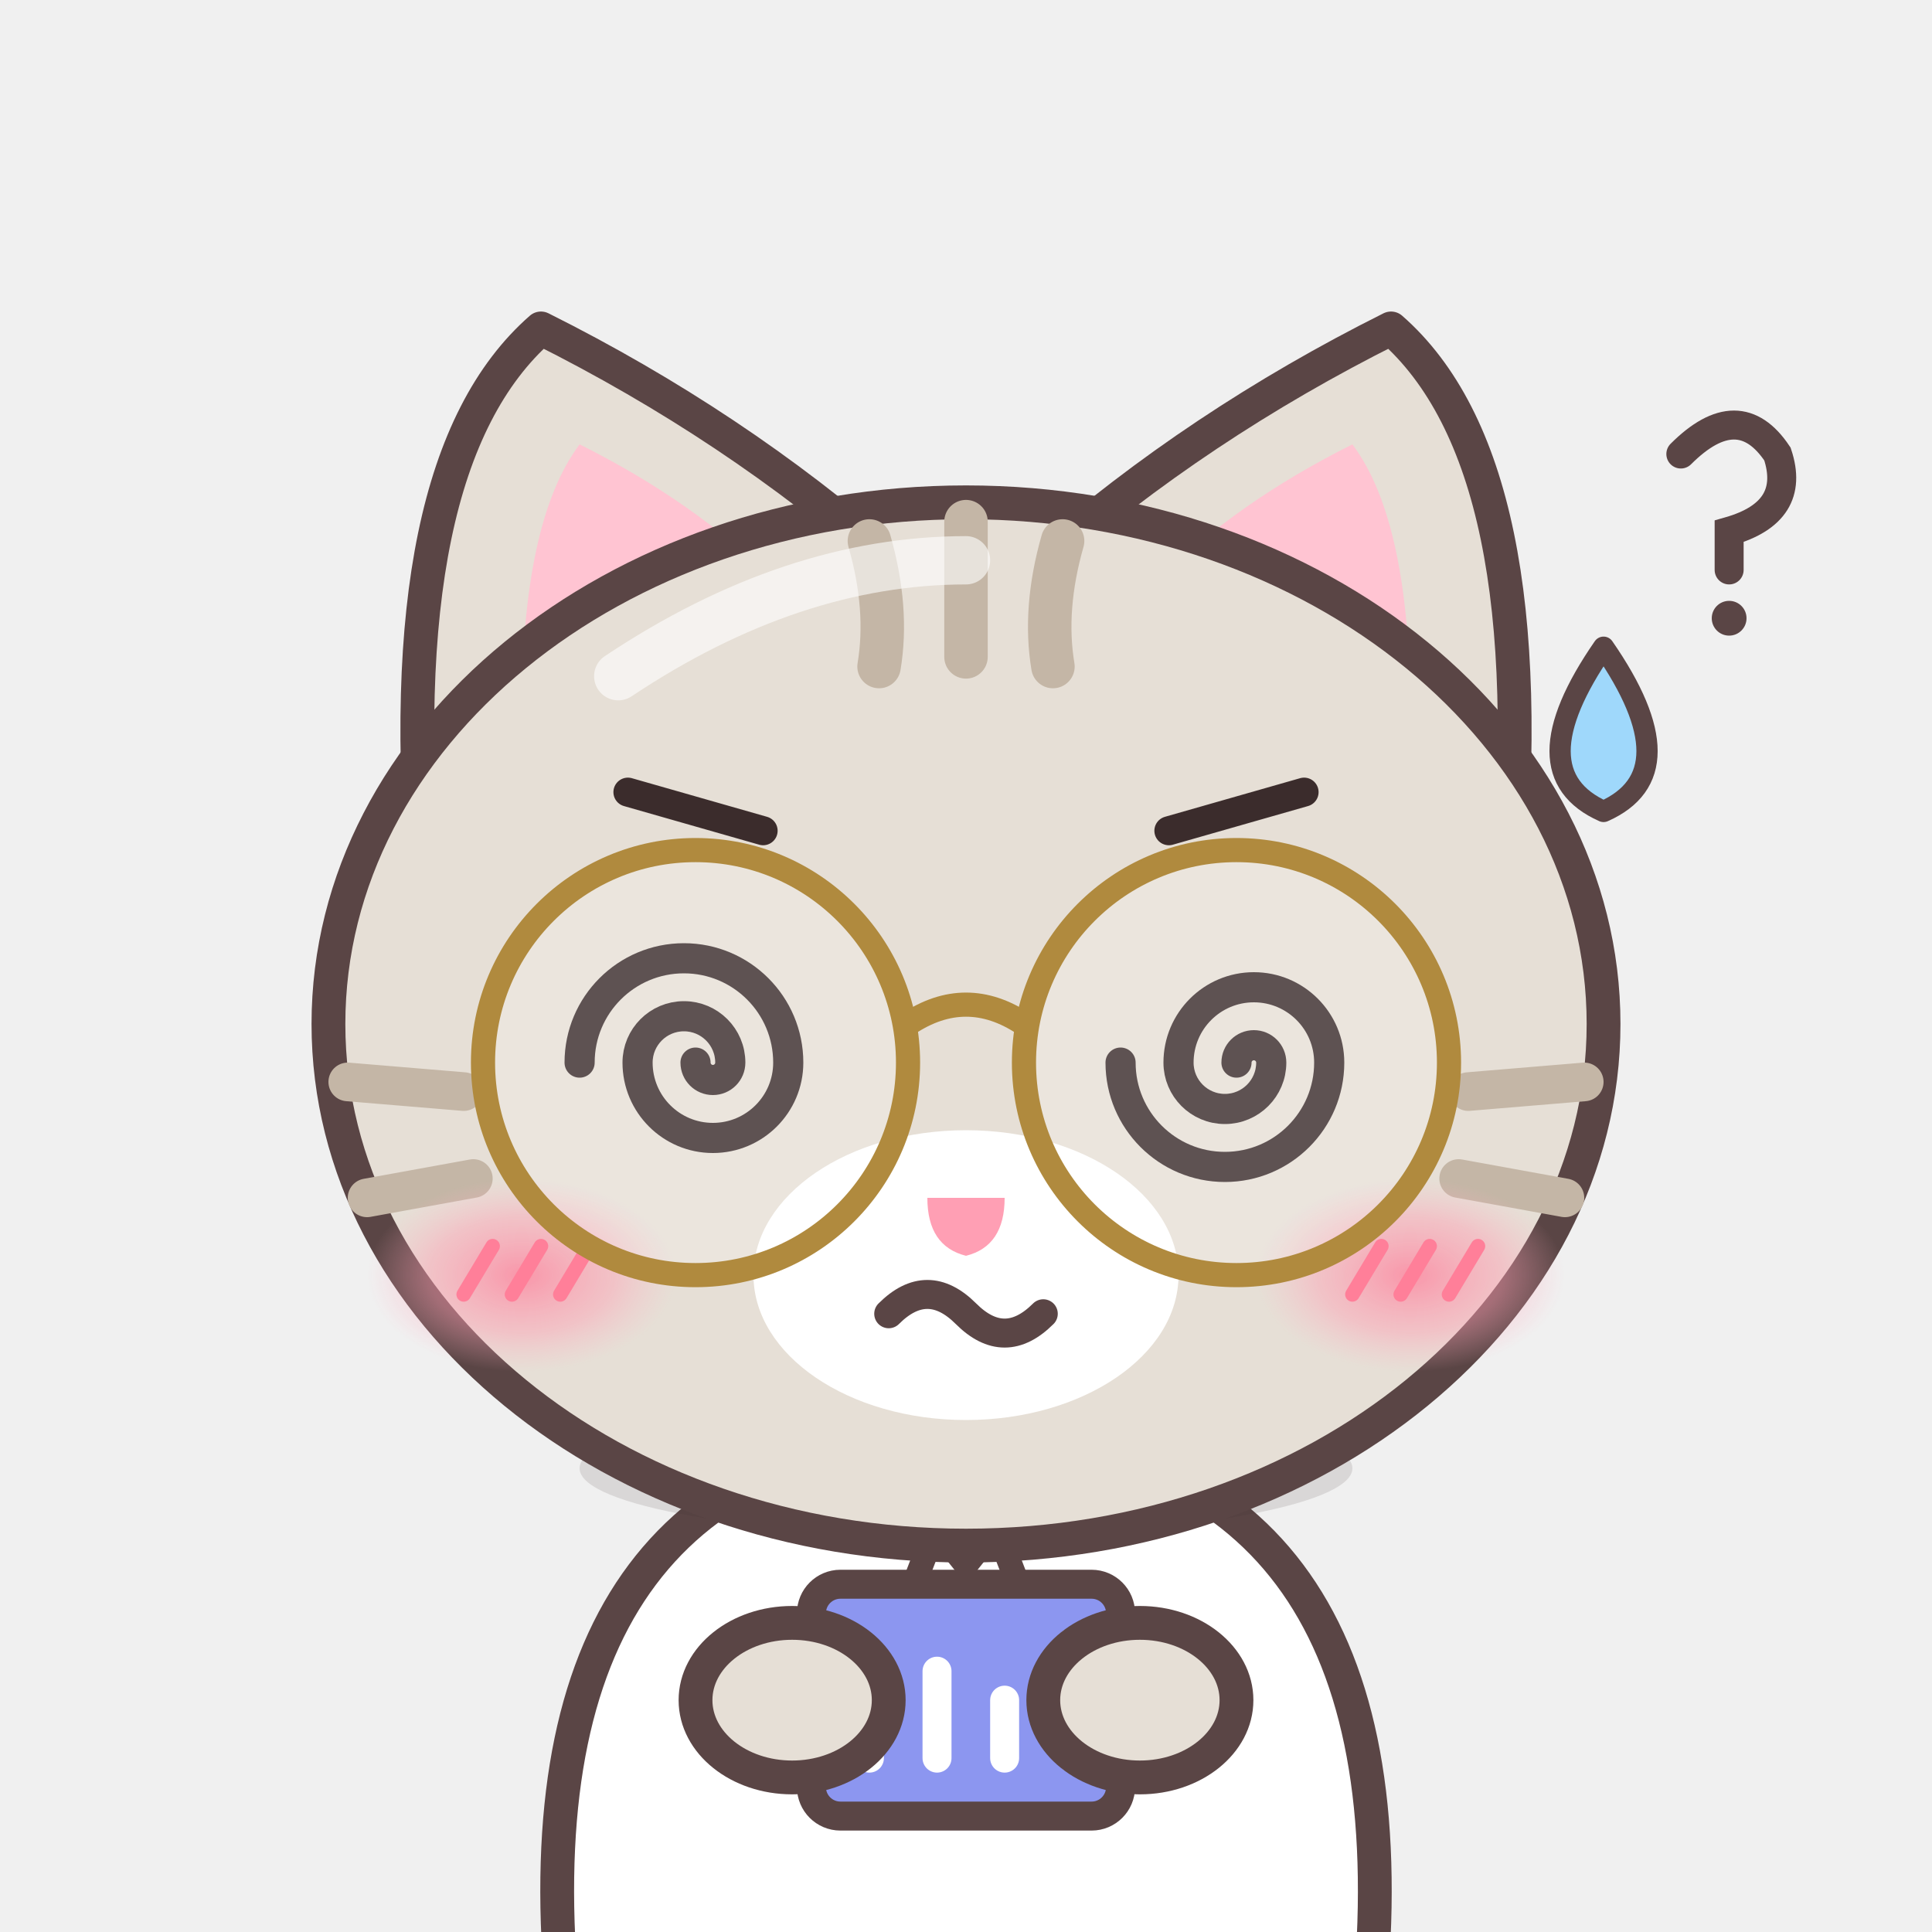
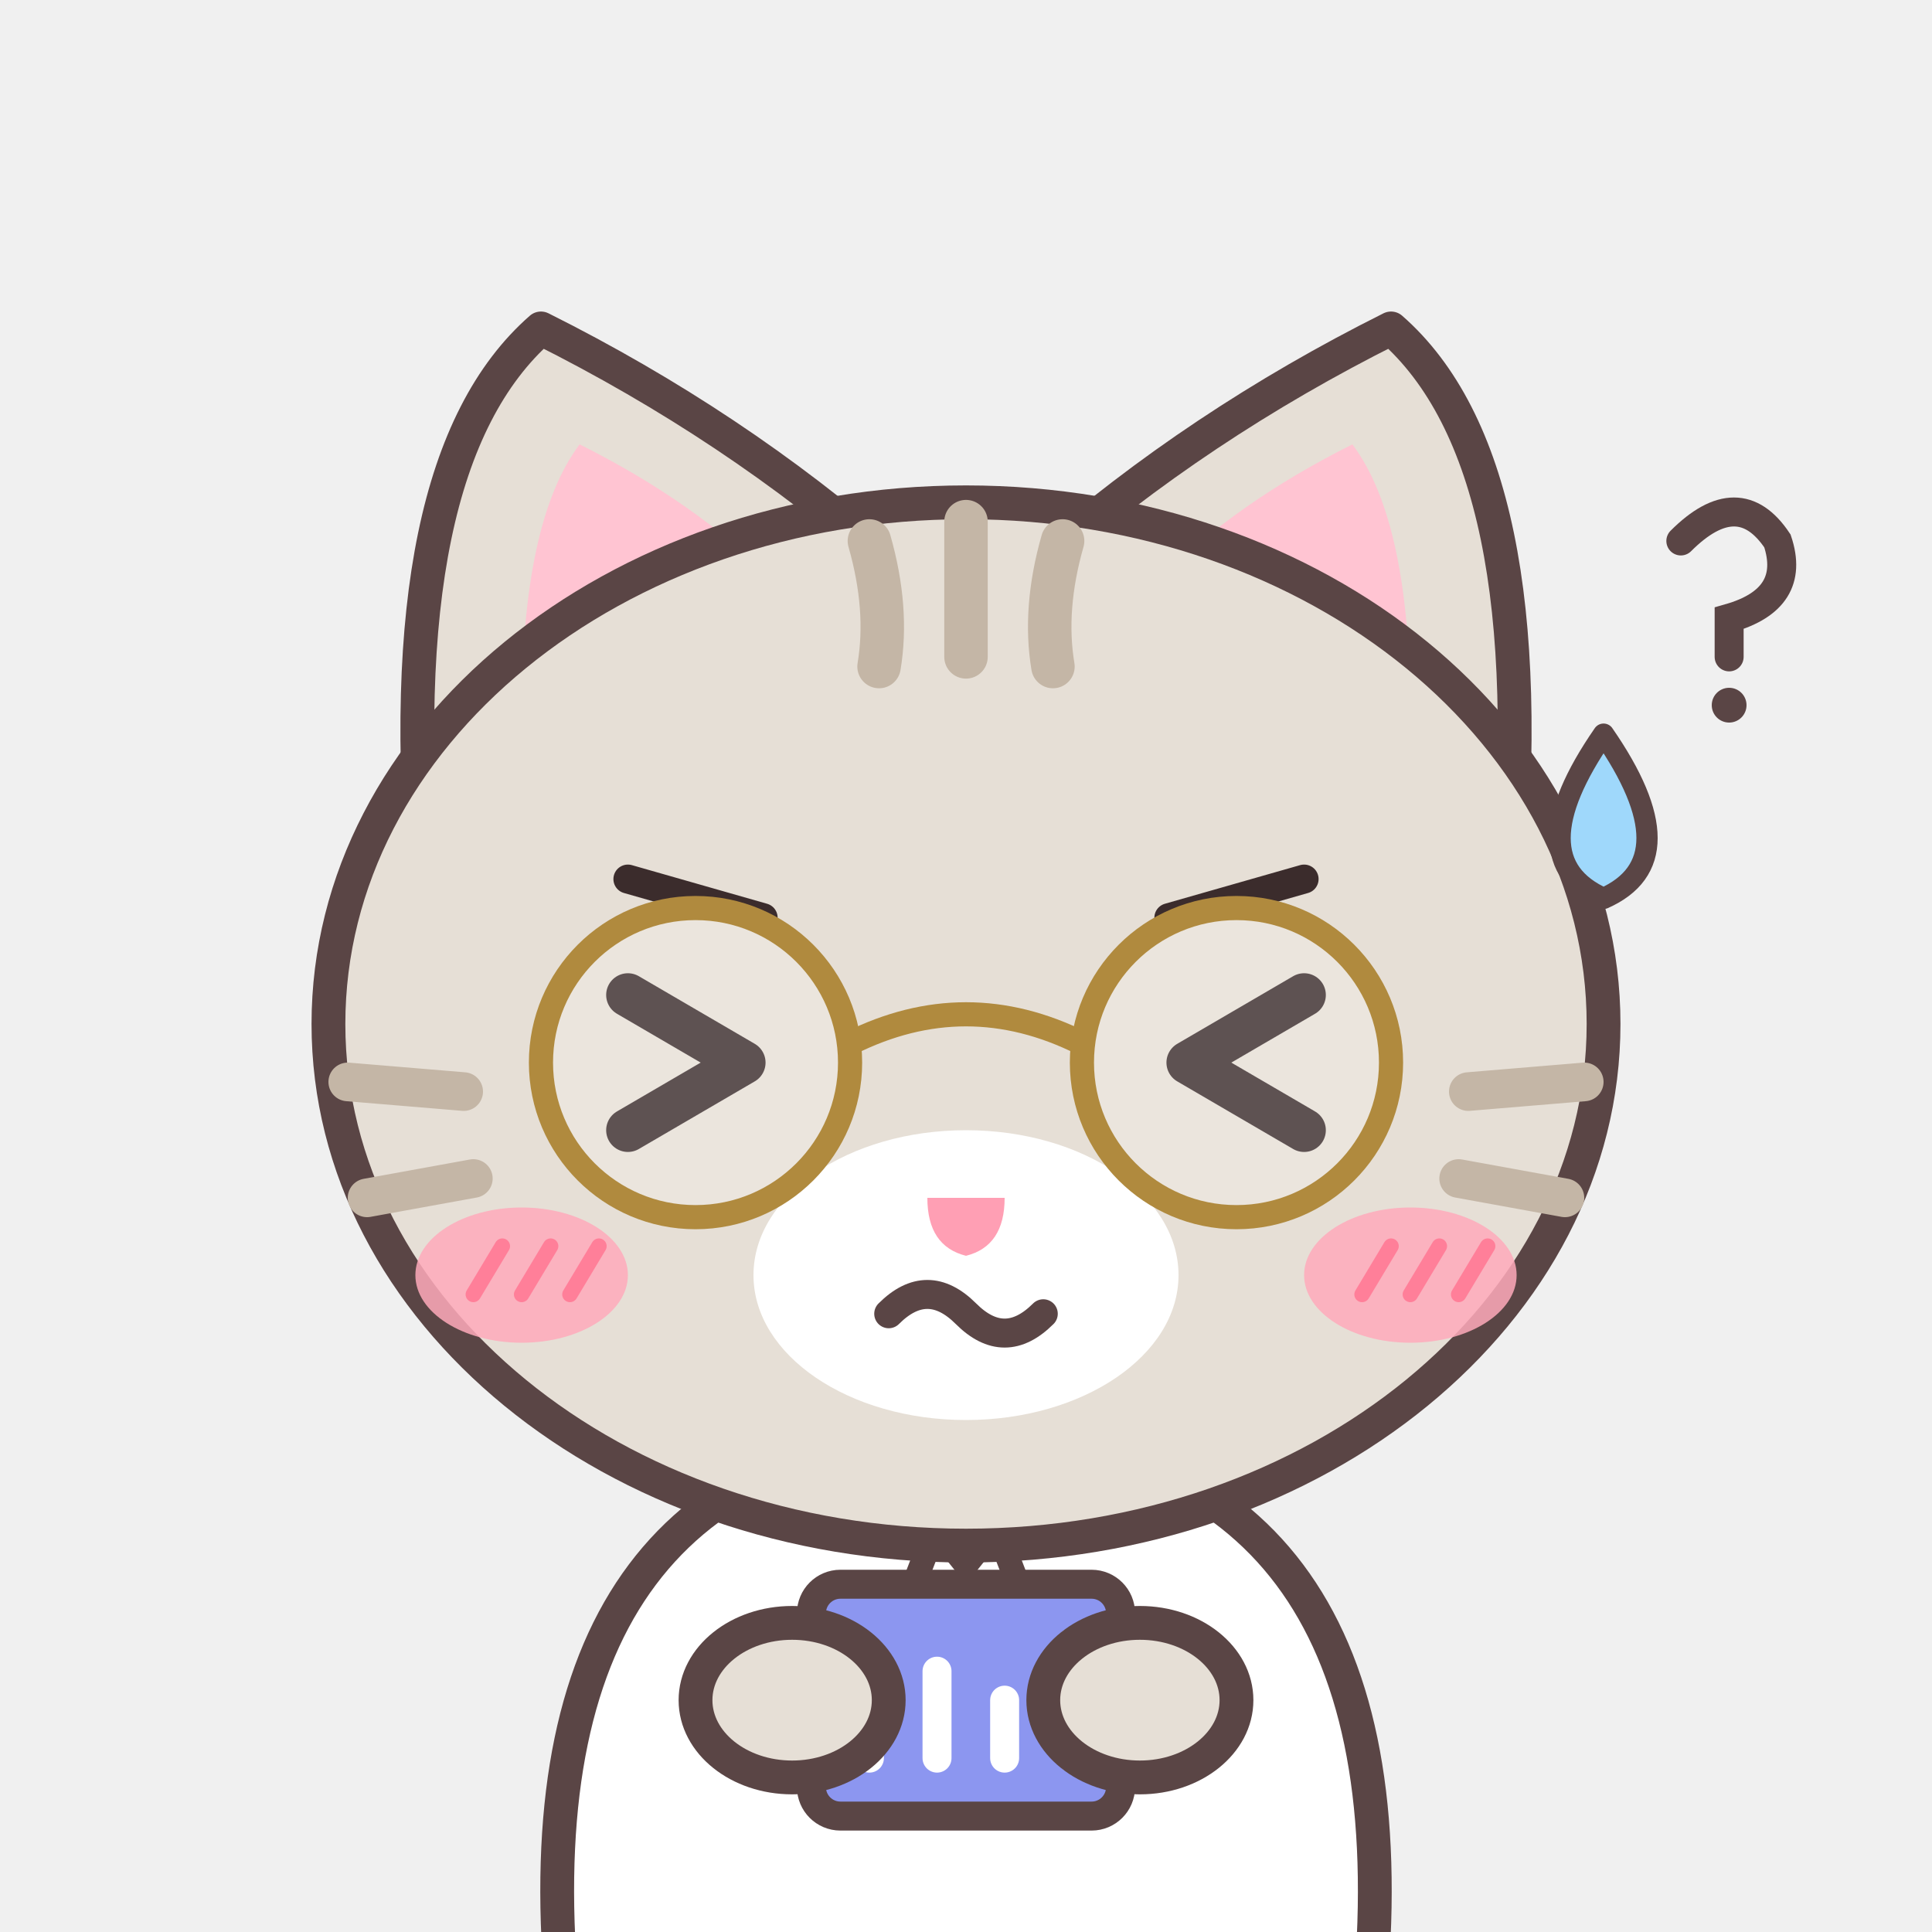
<svg xmlns="http://www.w3.org/2000/svg" viewBox="0 0 200 200" role="img" aria-label="マンチカン">
-   <defs>
-     <linearGradient id="munchkin-iris" x1="0" y1="0" x2="0" y2="1">
-       <stop offset="0" stop-color="#1e2366" />
-       <stop offset="0.5" stop-color="#5866e0" />
-       <stop offset="1" stop-color="#a9c8ff" />
-     </linearGradient>
-     <radialGradient id="munchkin-blush">
-       <stop offset="0" stop-color="#ff7d9a" stop-opacity="0.75" />
-       <stop offset="0.6" stop-color="#ff9fb4" stop-opacity="0.45" />
-       <stop offset="1" stop-color="#ffb3c4" stop-opacity="0" />
-     </radialGradient>
-   </defs>
  <path d="M58 204 Q54 150 100 148 Q146 150 142 204 Z" fill="#fff" stroke="#5a4545" stroke-width="3.5" stroke-linejoin="round" stroke-linecap="round" />
  <path d="M100 150 L90 176 M100 150 L110 176" stroke="#5a4545" stroke-width="2.5" stroke-linecap="round" />
  <path d="M92 152 L100 162 L108 152 Z" fill="#8c96f0" stroke="#5a4545" stroke-width="2.5" stroke-linejoin="round" stroke-linecap="round" />
  <rect x="84" y="164" width="32" height="24" rx="3" fill="#8c96f0" stroke="#5a4545" stroke-width="3" stroke-linejoin="round" stroke-linecap="round" />
  <path d="M90 182 v-5 M97 182 v-9 M104 182 v-6 M111 182 v-12" stroke="#fff" stroke-width="3" stroke-linecap="round" />
  <ellipse cx="82" cy="176" rx="10" ry="8" fill="#e6dfd6" stroke="#5a4545" stroke-width="3.5" stroke-linejoin="round" stroke-linecap="round" />
  <ellipse cx="118" cy="176" rx="10" ry="8" fill="#e6dfd6" stroke="#5a4545" stroke-width="3.5" stroke-linejoin="round" stroke-linecap="round" />
-   <ellipse cx="100" cy="152" rx="40" ry="7" fill="#3b2c2c" opacity="0.13" />
  <path d="M44 92 Q40 48 56 34 Q76 44 92 58 Z" fill="#e6dfd6" stroke="#5a4545" stroke-width="3.5" stroke-linejoin="round" stroke-linecap="round" />
  <path d="M156 92 Q160 48 144 34 Q124 44 108 58 Z" fill="#e6dfd6" stroke="#5a4545" stroke-width="3.5" stroke-linejoin="round" stroke-linecap="round" />
  <path d="M54 74 Q54 54 60 46 Q72 52 80 60 Z M146 74 Q146 54 140 46 Q128 52 120 60 Z" fill="#ffc4d2" />
  <ellipse cx="100" cy="106" rx="66" ry="54" fill="#e6dfd6" stroke="#5a4545" stroke-width="3.5" stroke-linejoin="round" stroke-linecap="round" />
  <path d="M90 56 q2 7 1 13 M100 54 v14 M110 56 q-2 7 -1 13" stroke="#c4b6a6" stroke-width="4.5" stroke-linecap="round" fill="none" />
  <path d="M36 112 l12 1 M38 124 l11 -2 M164 112 l-12 1 M162 124 l-11 -2" stroke="#c4b6a6" stroke-width="4" stroke-linecap="round" />
  <ellipse cx="100" cy="132" rx="22" ry="15" fill="#fff" />
  <path d="M96 124 h8 q0 5 -4 6 q-4 -1 -4 -6z" fill="#ff9fb4" />
-   <path d="M64 70 Q82 58 100 58" fill="none" stroke="#fff" stroke-opacity="0.6" stroke-width="5" stroke-linecap="round" />
-   <ellipse cx="54" cy="132" rx="16" ry="10" fill="url(#munchkin-blush)" />
-   <path d="M48 134 l3 -5 M53 134 l3 -5 M58 134 l3 -5" stroke="#ff7f99" stroke-width="1.5" stroke-linecap="round" />
-   <ellipse cx="146" cy="132" rx="16" ry="10" fill="url(#munchkin-blush)" />
-   <path d="M140 134 l3 -5 M145 134 l3 -5 M150 134 l3 -5" stroke="#ff7f99" stroke-width="1.5" stroke-linecap="round" />
-   <path d="M65 82 L79 86" fill="none" stroke="#3b2c2c" stroke-width="3" stroke-linecap="round" />
-   <path d="M121 86 L135 82" fill="none" stroke="#3b2c2c" stroke-width="3" stroke-linecap="round" />
-   <g transform="translate(72 110) scale(1.2) translate(-72 -110)">
-     <path d="M72 110 a1.5 1.5 0 1 0 3 0 a4 4 0 1 0 -8 0 a6.5 6.5 0 1 0 13 0 a9 9 0 1 0 -18 0" fill="none" stroke="#3b2c2c" stroke-width="2.6" stroke-linecap="round" stroke-linejoin="round" />
-   </g>
-   <g transform="translate(128 110) scale(1.2) translate(-128 -110)">
-     <path d="M128 110 a1.5 1.5 0 1 1 3 0 a4 4 0 1 1 -8 0 a6.5 6.5 0 1 1 13 0 a9 9 0 1 1 -18 0" fill="none" stroke="#3b2c2c" stroke-width="2.6" stroke-linecap="round" stroke-linejoin="round" />
-   </g>
+   <ellipse cx="54" cy="132" rx="11" ry="7" fill="#ffaabb" opacity="0.85" />
+   <path d="M49 134 l3 -5 M54 134 l3 -5 M59 134 l3 -5" stroke="#ff7f99" stroke-width="1.6" stroke-linecap="round" />
+   <ellipse cx="146" cy="132" rx="11" ry="7" fill="#ffaabb" opacity="0.85" />
+   <path d="M141 134 l3 -5 M146 134 l3 -5 M151 134 l3 -5" stroke="#ff7f99" stroke-width="1.6" stroke-linecap="round" />
+   <path d="M65 91 L79 95" fill="none" stroke="#3b2c2c" stroke-width="3" stroke-linecap="round" />
+   <path d="M121 95 L135 91" fill="none" stroke="#3b2c2c" stroke-width="3" stroke-linecap="round" />
+   <path d="M65 103 L77 110 L65 117" fill="none" stroke="#3b2c2c" stroke-width="4.5" stroke-linecap="round" stroke-linejoin="round" />
+   <path d="M135 103 L123 110 L135 117" fill="none" stroke="#3b2c2c" stroke-width="4.5" stroke-linecap="round" stroke-linejoin="round" />
  <path d="M92 136 q4 -4 8 0 q4 4 8 0" fill="none" stroke="#5a4545" stroke-width="3" stroke-linecap="round" stroke-linejoin="round" />
-   <path d="M166 67 q-9 13 0 17 q9 -4 0 -17z" fill="#9fd8fb" stroke="#5a4545" stroke-width="2.2" stroke-linejoin="round" />
-   <path d="M174 47 q6 -6 10 0 q2 6 -5 8 v4" fill="none" stroke="#5a4545" stroke-width="3" stroke-linecap="round" />
-   <circle cx="179" cy="64" r="1.8" fill="#5a4545" />
-   <circle cx="72" cy="110" r="22" fill="#fff" fill-opacity="0.18" stroke="#b08a3e" stroke-width="2.5" />
-   <circle cx="128" cy="110" r="22" fill="#fff" fill-opacity="0.18" stroke="#b08a3e" stroke-width="2.5" />
-   <path d="M94 106 Q100 102 106 106" fill="none" stroke="#b08a3e" stroke-width="2.5" stroke-linecap="round" />
+   <path d="M166 76 q-9 13 0 17 q9 -4 0 -17z" fill="#9fd8fb" stroke="#5a4545" stroke-width="2.2" stroke-linejoin="round" />
+   <path d="M174 56 q6 -6 10 0 q2 6 -5 8 v4" fill="none" stroke="#5a4545" stroke-width="3" stroke-linecap="round" />
+   <circle cx="179" cy="73" r="1.8" fill="#5a4545" />
+   <circle cx="72" cy="110" r="16" fill="#fff" fill-opacity="0.18" stroke="#b08a3e" stroke-width="2.5" />
+   <circle cx="128" cy="110" r="16" fill="#fff" fill-opacity="0.18" stroke="#b08a3e" stroke-width="2.5" />
+   <path d="M88 108 Q100 102 112 108" fill="none" stroke="#b08a3e" stroke-width="2.5" stroke-linecap="round" />
</svg>
